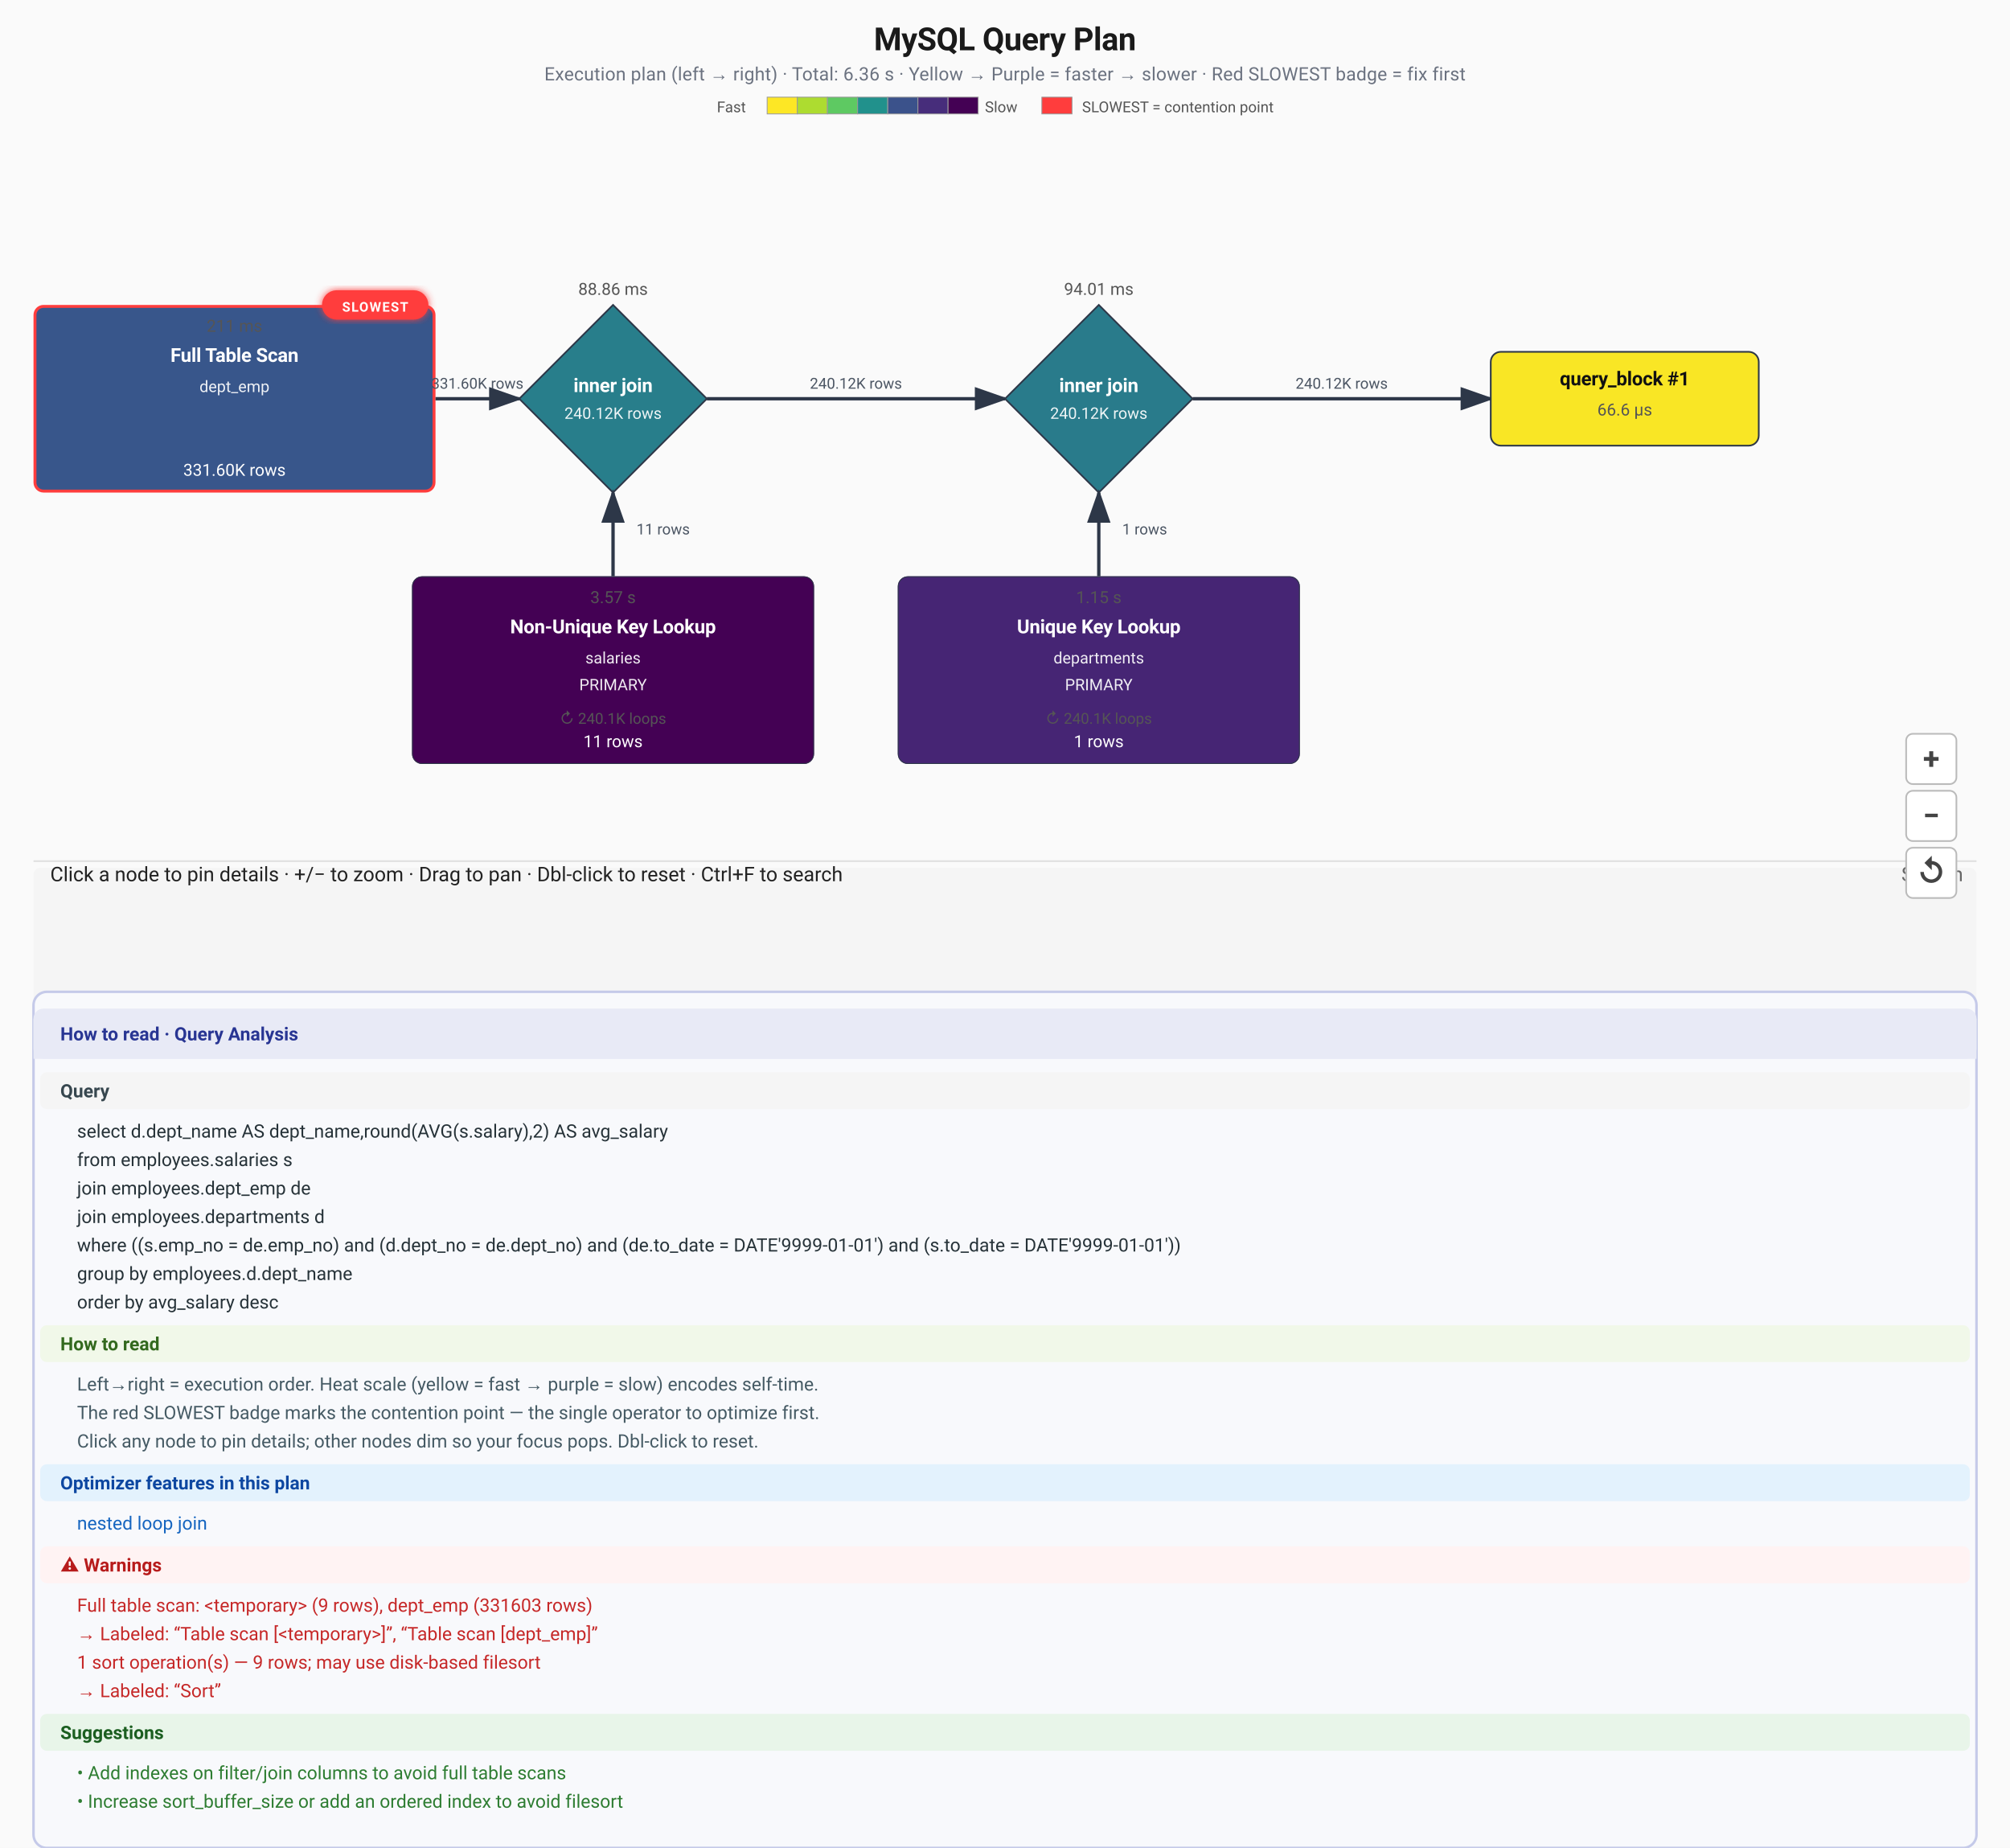
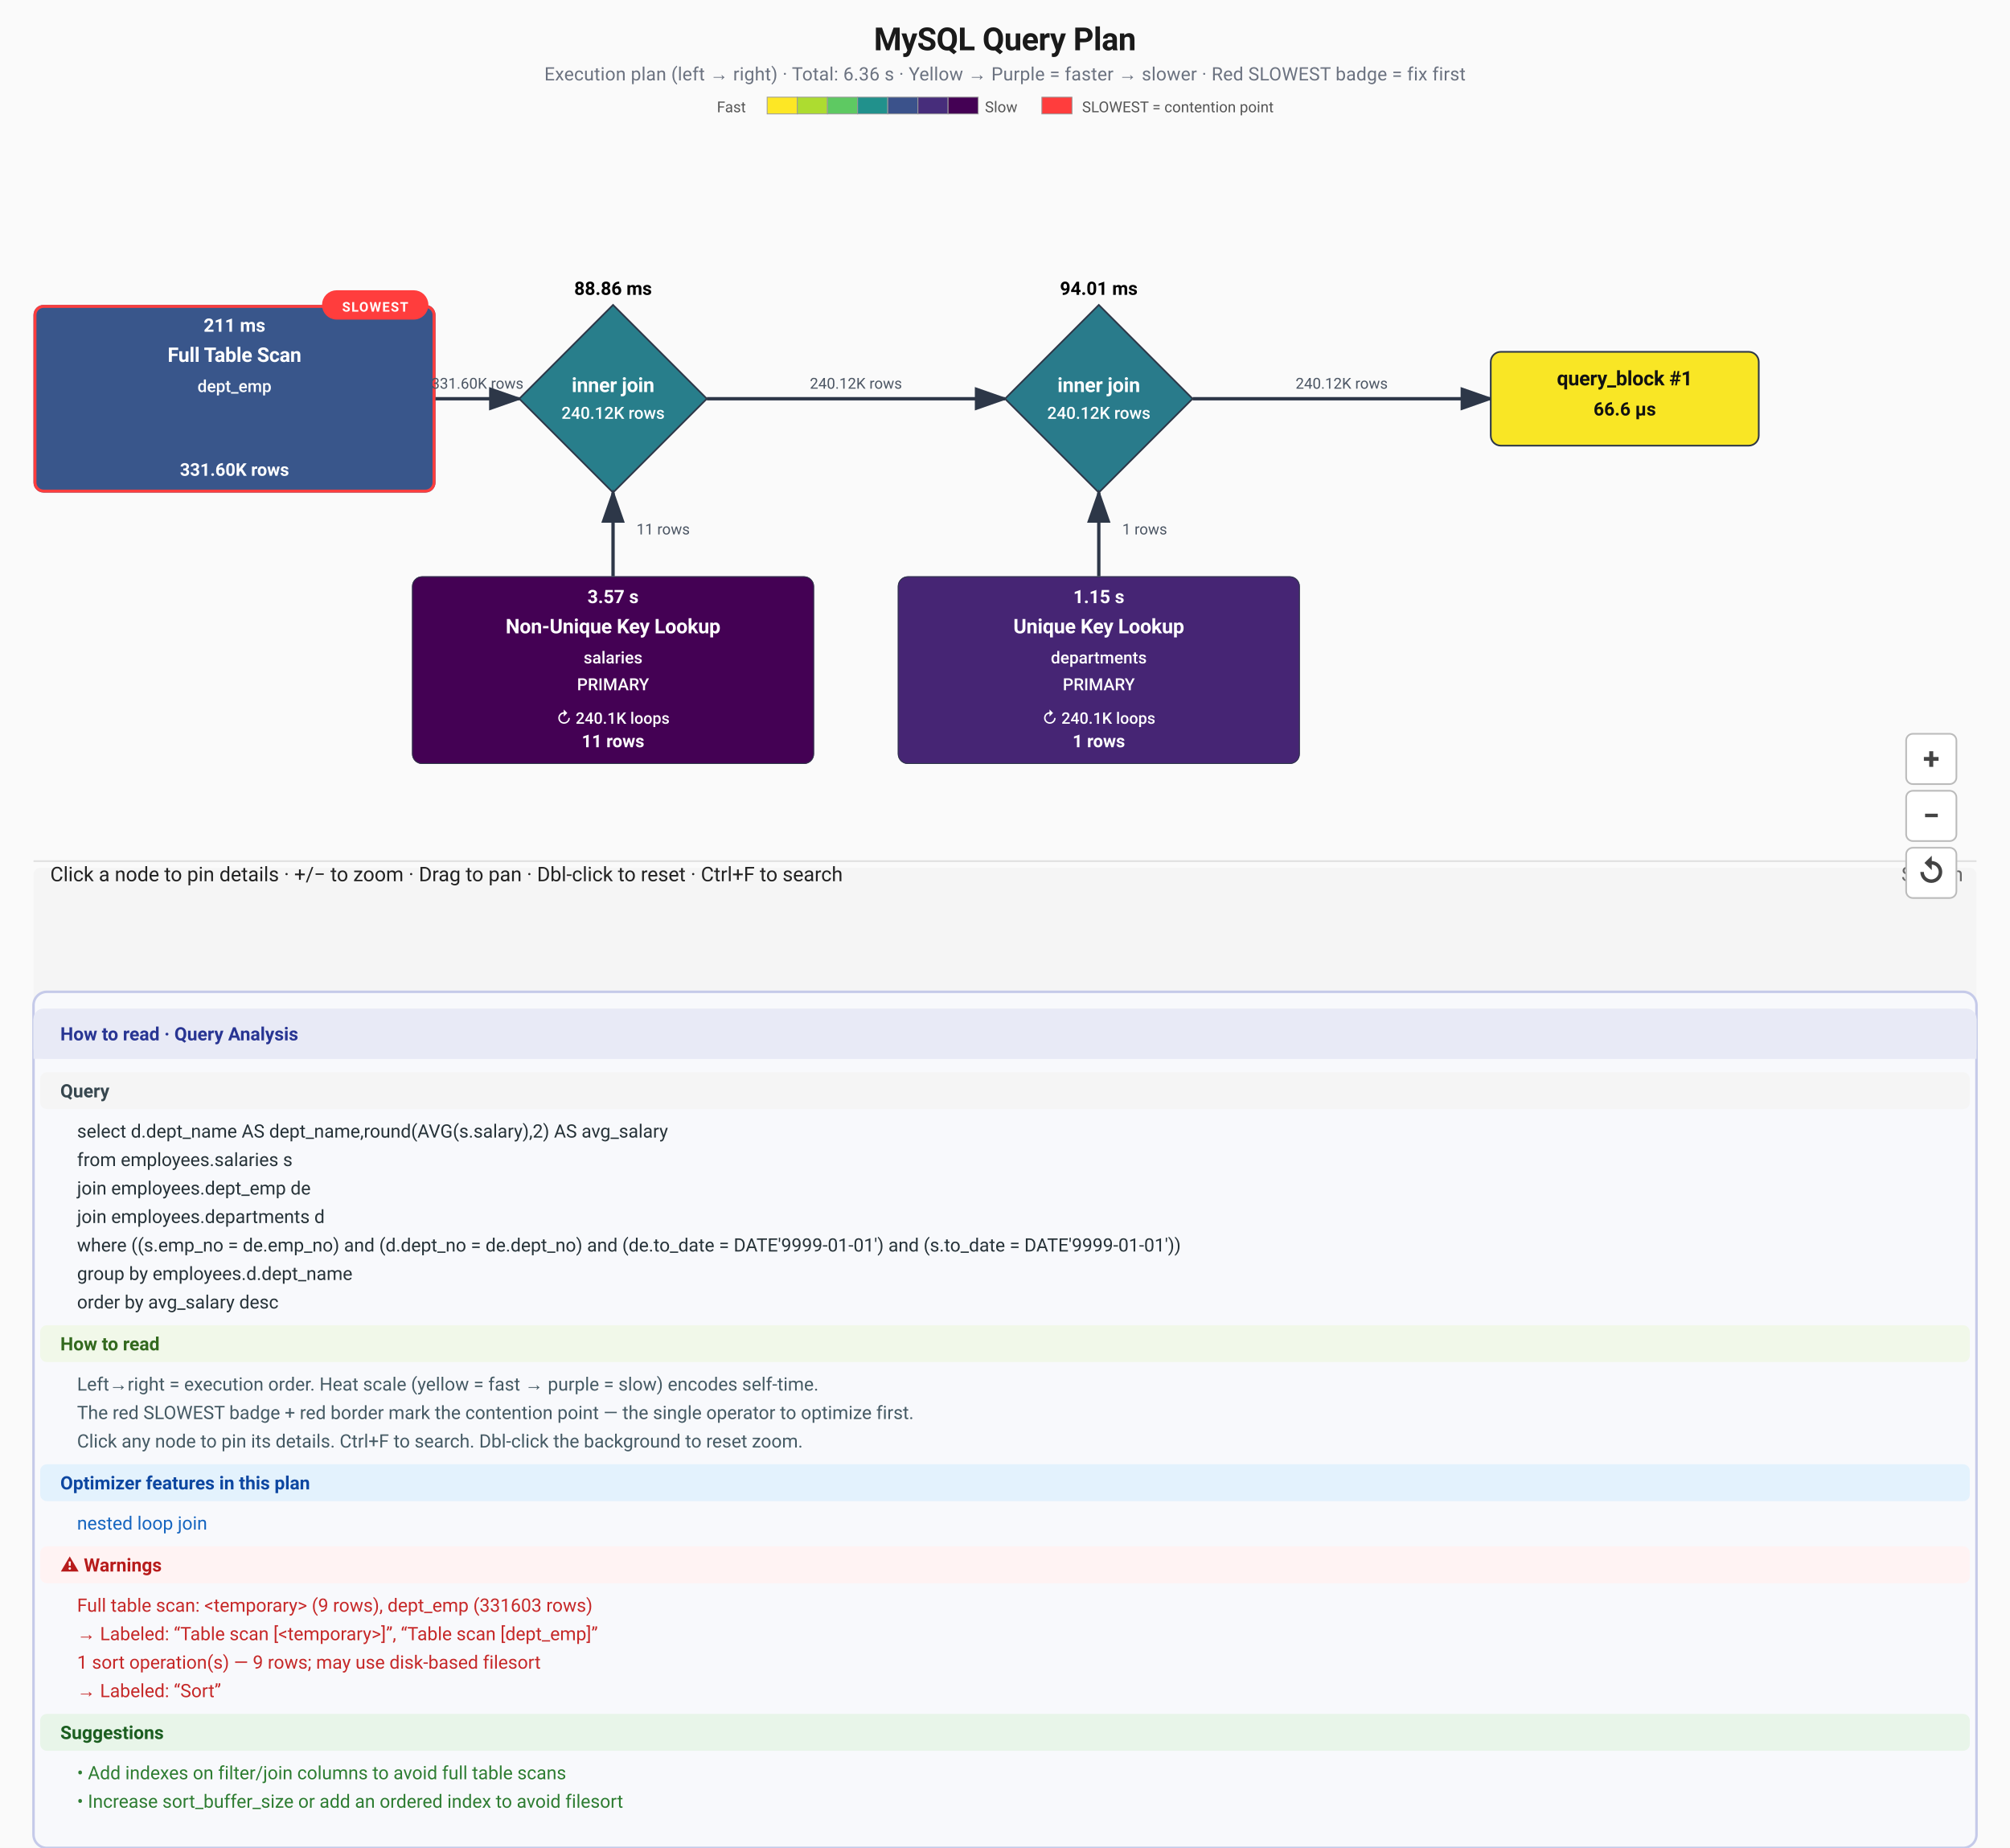
<svg xmlns="http://www.w3.org/2000/svg" version="1.1" width="1200" height="1103" viewBox="0 0 1200 1103" style="max-width: 100%; height: auto;">
  <defs>
    <marker id="arrowhead" markerWidth="10" markerHeight="7" refX="9" refY="3.5" orient="auto">
      <polygon points="0 0, 10 3.5, 0 7" fill="#2d3748" />
    </marker>
-     <filter id="hotspot-glow" x="-30%" y="-30%" width="160%" height="160%">
-       <feGaussianBlur stdDeviation="2.2" result="blur" />
-       <feMerge>
-         <feMergeNode in="blur" />
-         <feMergeNode in="SourceGraphic" />
-       </feMerge>
-     </filter>
    <clipPath id="diagram-clip">
      <rect x="0" y="0" width="1200" height="584" />
    </clipPath>
  </defs>
  <style>
  text { font-family: -apple-system, BlinkMacSystemFont, "Segoe UI", Roboto, "Helvetica Neue", Arial, sans-serif; font-size: 11px; -webkit-font-smoothing: antialiased; }
  .title { font-size: 19px; font-weight: 650; letter-spacing: -0.2px; fill: #1a1a1a; }
  .subtitle { font-size: 11px; fill: #6b7280; letter-spacing: 0.1px; }
-   .cost { font-size: 10px; fill: #555; }
-   .node-label { font-weight: 600; font-size: 11.5px; letter-spacing: -0.1px; }
-   .node-sublabel { font-size: 9.5px; fill-opacity: 0.92; }
-   .row-count { font-size: 10px; }
+   .cost { font-size: 11px; font-weight: 600; }
+   .node-label { font-weight: 700; font-size: 12px; letter-spacing: -0.1px; }
+   .node-sublabel { font-size: 10px; font-weight: 500; }
+   .row-count { font-size: 10.5px; font-weight: 600; }
  .arrow-label { font-size: 9px; fill: #4b5563; }
  .legend-label { font-size: 9px; fill: #555; }
  .diagram-node { cursor: pointer; }
-   .diagram-node:hover rect, .diagram-node:hover polygon { opacity: 0.9; stroke-width: 2; }
+   .diagram-node:hover rect, .diagram-node:hover polygon { stroke-width: 2.5; }
  .badge-covering { font-size: 8px; fill: #1b5e20; font-weight: bold; }
-   .loops-line { font-size: 9px; fill: #555; }
+   .loops-line { font-size: 9.5px; font-weight: 500; }
  .details-line { font-size: 12px; fill: #222; user-select: text; -webkit-user-select: text; cursor: text; }
  .details-line.dim { fill: #999; }
  #search { font-size: 12px; fill: #666; cursor: pointer; }
  #search:hover { fill: #000; }
  .diagram-node.dim { opacity: 0.25; }
-   .diagram-node.hotspot rect, .diagram-node.hotspot polygon { stroke: #ff3d3d; stroke-width: 3.5; filter: url(#hotspot-glow); }
-   .diagram-node.hotspot.dim { opacity: 1; }
-   .diagram-node.pinned.dim { opacity: 1; }
+   .diagram-node.hotspot rect, .diagram-node.hotspot polygon { stroke: #ff3d3d; stroke-width: 3.5; }
  .diagram-node.pinned rect, .diagram-node.pinned polygon { stroke: #e600e6 !important; stroke-width: 3; }
  .hotspot-badge rect { fill: #ff3d3d; }
  .hotspot-badge text { fill: #fff; font-size: 8px; font-weight: 700; letter-spacing: 0.6px; }
  .zoom-controls { cursor: pointer; }
  .zoom-btn rect { fill: #fff; stroke: #bbb; stroke-width: 1; rx: 4; }
  .zoom-btn:hover rect { fill: #f0f0f0; stroke: #888; }
  .zoom-btn text { font-size: 18px; font-weight: bold; fill: #444; user-select: none; pointer-events: none; }
  .zoom-btn:hover text { fill: #111; }
</style>
  <rect width="100%" height="100%" fill="#fafafa" />
  <text x="600.0" y="30" text-anchor="middle" class="title">MySQL Query Plan</text>
  <text x="600.0" y="48" text-anchor="middle" class="subtitle">Execution plan (left → right)  ·  Total: 6.36 s  ·  Yellow → Purple = faster → slower  ·  Red SLOWEST badge = fix first</text>
  <g id="diagram-legend">
    <text x="428.0" y="67" class="legend-label">Fast</text>
    <rect x="458.0" y="58" width="18" height="10" fill="#fde725" stroke="#999" stroke-width="0.5" />
    <rect x="476.0" y="58" width="18" height="10" fill="#addc30" stroke="#999" stroke-width="0.5" />
    <rect x="494.0" y="58" width="18" height="10" fill="#5ec962" stroke="#999" stroke-width="0.5" />
    <rect x="512.0" y="58" width="18" height="10" fill="#21918c" stroke="#999" stroke-width="0.5" />
    <rect x="530.0" y="58" width="18" height="10" fill="#3b528b" stroke="#999" stroke-width="0.5" />
    <rect x="548.0" y="58" width="18" height="10" fill="#472d7b" stroke="#999" stroke-width="0.5" />
    <rect x="566.0" y="58" width="18" height="10" fill="#440154" stroke="#999" stroke-width="0.5" />
    <text x="588.0" y="67" class="legend-label">Slow</text>
    <rect x="622.0" y="58" width="18" height="10" fill="#ff3d3d" stroke="#999" stroke-width="0.5" />
    <text x="646.0" y="67" class="legend-label">SLOWEST = contention point</text>
  </g>
  <line x1="20" y1="514" x2="1180" y2="514" stroke="#e0e0e0" stroke-width="1" />
  <rect x="20" y="518" width="1160" height="112" fill="#f5f5f5" rx="4" />
  <text id="search" x="1172" y="526" text-anchor="end">Search</text>
  <text id="details-l0" x="30" y="526" text-anchor="start" class="details-line">Click a node to pin details  ·  +/− to zoom  ·  Drag to pan  ·  Dbl-click to reset  ·  Ctrl+F to search</text>
  <text id="details-l1" x="30" y="542" text-anchor="start" class="details-line" />
  <text id="details-l2" x="30" y="558" text-anchor="start" class="details-line" />
  <text id="details-l3" x="30" y="574" text-anchor="start" class="details-line" />
  <text id="details-l4" x="30" y="590" text-anchor="start" class="details-line" />
  <text id="details-l5" x="30" y="606" text-anchor="start" class="details-line" />
  <g id="diagram-content" clip-path="url(#diagram-clip)">
    <g class="diagram-node hotspot" data-info="Table scan on de  ·  Total: 211 ms  ·  Cost: 33298.55  ·  Rows: 331.60K  ·  Loops: 1  ·  Table: dept_emp  ·  Est.rows: 331143  ·  ⚠ In Query Analysis: Full table scan: &lt;temporary&gt; (9 rows), dept_emp (331603 rows)" data-analysis-msg="Full table scan: &lt;temporary&gt; (9 rows), dept_emp (331603 rows)">
      <defs>
        <clipPath id="clipbox-0">
          <rect x="20" y="182" width="240" height="112" rx="6" ry="6" />
        </clipPath>
      </defs>
      <g clip-path="url(#clipbox-0)">
        <rect x="20" y="182" width="240" height="112" fill="#39568b" stroke="#2d3748" stroke-width="1" rx="6" ry="6" />
        <text x="140.0" y="198" text-anchor="middle" class="cost" fill="#ffffff">211 ms</text>
        <text x="140.0" y="216" text-anchor="middle" class="node-label" fill="#ffffff">Full Table Scan</text>
        <text x="140.0" y="234" text-anchor="middle" class="node-sublabel" fill="#ffffff">dept_emp</text>
        <text x="140.0" y="284" text-anchor="middle" class="row-count" fill="#ffffff">331.60K rows</text>
      </g>
      <g class="hotspot-badge">
        <rect x="194" y="175.0" width="60" height="14" rx="7" ry="7" />
        <text x="224.0" y="186.0" text-anchor="middle">SLOWEST</text>
      </g>
    </g>
    <line x1="260" y1="238.0" x2="310" y2="238.0" stroke="#2d3748" stroke-width="2" marker-end="url(#arrowhead)" />
    <text x="285.0" y="232.0" text-anchor="middle" class="arrow-label">331.60K rows</text>
    <g class="diagram-node" data-info="Nested loop inner join  ·  Total: 4.38 s  ·  Self: 88.86 ms  ·  Cost: 49571.30  ·  Rows: 240.12K  ·  Loops: 1  ·  Est.rows: 3311">
      <text x="366" y="176.0" text-anchor="middle" class="cost">88.86 ms</text>
      <polygon points="366,182.0 422,238.0 366,294.0 310,238.0" fill="#287e8b" stroke="#2d3748" stroke-width="1" />
      <text x="366" y="234.0" text-anchor="middle" class="node-label" fill="#ffffff">inner join</text>
      <text x="366" y="250.0" text-anchor="middle" class="node-sublabel" fill="#ffffff">240.12K rows</text>
    </g>
    <g class="diagram-node" data-info="Ran 240.1K times (e.g. inner side of nested loop).  ·  —  ·  Index lookup on s using PRIMARY (emp_no=de.emp_no)  ·  Total: 3.57 s  ·  Cost: 0.39  ·  Rows: 11  ·  Loops: 240124  ·  Table: salaries  ·  Index: PRIMARY  ·  Est.rows: 1  ·  Covering: no">
      <defs>
        <clipPath id="clipbox-1">
          <rect x="246.0" y="344" width="240" height="112" rx="6" ry="6" />
        </clipPath>
      </defs>
      <g clip-path="url(#clipbox-1)">
        <rect x="246.0" y="344" width="240" height="112" fill="#440154" stroke="#2d3748" stroke-width="1" rx="6" ry="6" />
        <text x="366.0" y="360" text-anchor="middle" class="cost" fill="#ffffff">3.57 s</text>
        <text x="366.0" y="378" text-anchor="middle" class="node-label" fill="#ffffff">Non-Unique Key Lookup</text>
        <text x="366.0" y="396" text-anchor="middle" class="node-sublabel" fill="#ffffff">salaries</text>
        <text x="366.0" y="412" text-anchor="middle" class="node-sublabel" fill="#ffffff">PRIMARY</text>
        <text x="366.0" y="432" text-anchor="middle" class="loops-line" fill="#ffffff">↻ 240.1K loops</text>
        <text x="366.0" y="446" text-anchor="middle" class="row-count" fill="#ffffff">11 rows</text>
      </g>
    </g>
    <line x1="366" y1="344" x2="366" y2="294.0" stroke="#2d3748" stroke-width="2" marker-end="url(#arrowhead)" />
    <text x="380" y="319.0" text-anchor="start" class="arrow-label">11 rows</text>
    <line x1="422" y1="238.0" x2="600" y2="238.0" stroke="#2d3748" stroke-width="2" marker-end="url(#arrowhead)" />
    <text x="511.0" y="232.0" text-anchor="middle" class="arrow-label">240.12K rows</text>
    <g class="diagram-node" data-info="Nested loop inner join  ·  Total: 5.62 s  ·  Self: 94.01 ms  ·  Cost: 53213.88  ·  Rows: 240.12K  ·  Loops: 1  ·  Est.rows: 3311">
      <text x="656" y="176.0" text-anchor="middle" class="cost">94.01 ms</text>
      <polygon points="656,182.0 712,238.0 656,294.0 600,238.0" fill="#297b8b" stroke="#2d3748" stroke-width="1" />
      <text x="656" y="234.0" text-anchor="middle" class="node-label" fill="#ffffff">inner join</text>
      <text x="656" y="250.0" text-anchor="middle" class="node-sublabel" fill="#ffffff">240.12K rows</text>
    </g>
    <g class="diagram-node" data-info="Ran 240.1K times (e.g. inner side of nested loop).  ·  —  ·  Single-row index lookup on d using PRIMARY (dept_no=de.dept_no)  ·  Total: 1.15 s  ·  Cost: 1.00  ·  Rows: 1  ·  Loops: 240124  ·  Table: departments  ·  Index: PRIMARY  ·  Est.rows: 1  ·  Covering: no">
      <defs>
        <clipPath id="clipbox-2">
          <rect x="536.0" y="344" width="240" height="112" rx="6" ry="6" />
        </clipPath>
      </defs>
      <g clip-path="url(#clipbox-2)">
        <rect x="536.0" y="344" width="240" height="112" fill="#462574" stroke="#2d3748" stroke-width="1" rx="6" ry="6" />
        <text x="656.0" y="360" text-anchor="middle" class="cost" fill="#ffffff">1.15 s</text>
        <text x="656.0" y="378" text-anchor="middle" class="node-label" fill="#ffffff">Unique Key Lookup</text>
        <text x="656.0" y="396" text-anchor="middle" class="node-sublabel" fill="#ffffff">departments</text>
        <text x="656.0" y="412" text-anchor="middle" class="node-sublabel" fill="#ffffff">PRIMARY</text>
        <text x="656.0" y="432" text-anchor="middle" class="loops-line" fill="#ffffff">↻ 240.1K loops</text>
        <text x="656.0" y="446" text-anchor="middle" class="row-count" fill="#ffffff">1 rows</text>
      </g>
    </g>
    <line x1="656" y1="344" x2="656" y2="294.0" stroke="#2d3748" stroke-width="2" marker-end="url(#arrowhead)" />
    <text x="670" y="319.0" text-anchor="start" class="arrow-label">1 rows</text>
    <line x1="712" y1="238.0" x2="890" y2="238.0" stroke="#2d3748" stroke-width="2" marker-end="url(#arrowhead)" />
    <text x="801.0" y="232.0" text-anchor="middle" class="arrow-label">240.12K rows</text>
    <g class="diagram-node" data-info="Total: 6.36 s">
      <rect x="890" y="210.0" width="160" height="56" fill="#f9e625" stroke="#2d3748" stroke-width="1" rx="6" />
      <text x="970.0" y="230.0" text-anchor="middle" class="node-label" fill="#111111">query_block #1</text>
      <text x="970.0" y="248.0" text-anchor="middle" class="cost" fill="#111111">66.6 µs</text>
    </g>
  </g>
  <g class="zoom-controls">
    <g class="zoom-btn" id="zoom-in">
      <rect x="1138" y="438" width="30" height="30" />
      <text x="1153.0" y="459.0" text-anchor="middle">+</text>
    </g>
    <g class="zoom-btn" id="zoom-out">
      <rect x="1138" y="472" width="30" height="30" />
      <text x="1153.0" y="493.0" text-anchor="middle">−</text>
    </g>
    <g class="zoom-btn" id="zoom-reset">
      <rect x="1138" y="506" width="30" height="30" />
      <text x="1153.0" y="527.0" text-anchor="middle">↺</text>
    </g>
  </g>
  <rect x="20" y="592" width="1160" height="511" fill="#f8f9fc" stroke="#c5cae9" stroke-width="1.5" rx="8" />
  <rect x="20" y="602" width="1160" height="30" fill="#e8eaf6" rx="6" />
  <rect x="20" y="608" width="1160" height="24" fill="#e8eaf6" />
  <text x="36" y="621" font-family="Arial,sans-serif" font-size="13" font-weight="bold" fill="#283593">How to read · Query Analysis</text>
  <rect x="24" y="640" width="1152" height="22" fill="#f5f5f5" rx="4" />
  <text x="36" y="655" font-family="Arial,sans-serif" font-size="11" font-weight="bold" fill="#37474f">Query</text>
  <text x="46" y="679" font-family="Courier New,Courier,monospace" font-size="11" fill="#263238">select d.dept_name AS dept_name,round(AVG(s.salary),2) AS avg_salary</text>
  <text x="46" y="696" font-family="Courier New,Courier,monospace" font-size="11" fill="#263238">from employees.salaries s</text>
  <text x="46" y="713" font-family="Courier New,Courier,monospace" font-size="11" fill="#263238">  join employees.dept_emp de</text>
  <text x="46" y="730" font-family="Courier New,Courier,monospace" font-size="11" fill="#263238">  join employees.departments d</text>
  <text x="46" y="747" font-family="Courier New,Courier,monospace" font-size="11" fill="#263238">where ((s.emp_no = de.emp_no) and (d.dept_no = de.dept_no) and (de.to_date = DATE'9999-01-01') and (s.to_date = DATE'9999-01-01'))</text>
  <text x="46" y="764" font-family="Courier New,Courier,monospace" font-size="11" fill="#263238">group by employees.d.dept_name</text>
  <text x="46" y="781" font-family="Courier New,Courier,monospace" font-size="11" fill="#263238">order by avg_salary desc</text>
  <rect x="24" y="791" width="1152" height="22" fill="#f1f8e9" rx="4" />
  <text x="36" y="806" font-family="Arial,sans-serif" font-size="11" font-weight="bold" fill="#33691e">How to read</text>
  <text x="46" y="830" font-family="Arial,sans-serif" font-size="11" fill="#455a64">Left→right = execution order. Heat scale (yellow = fast → purple = slow) encodes self-time.</text>
-   <text x="46" y="847" font-family="Arial,sans-serif" font-size="11" fill="#455a64">The red SLOWEST badge marks the contention point — the single operator to optimize first.</text>
-   <text x="46" y="864" font-family="Arial,sans-serif" font-size="11" fill="#455a64">Click any node to pin details; other nodes dim so your focus pops. Dbl-click to reset.</text>
+   <text x="46" y="847" font-family="Arial,sans-serif" font-size="11" fill="#455a64">The red SLOWEST badge + red border mark the contention point — the single operator to optimize first.</text>
+   <text x="46" y="864" font-family="Arial,sans-serif" font-size="11" fill="#455a64">Click any node to pin its details. Ctrl+F to search. Dbl-click the background to reset zoom.</text>
  <rect x="24" y="874" width="1152" height="22" fill="#e3f2fd" rx="4" />
  <text x="36" y="889" font-family="Arial,sans-serif" font-size="11" font-weight="bold" fill="#0d47a1">Optimizer features in this plan</text>
  <text x="46" y="913" font-family="Arial,sans-serif" font-size="11" fill="#1565c0">nested loop join</text>
  <rect x="24" y="923" width="1152" height="22" fill="#fff3f3" rx="4" />
  <text x="36" y="938" font-family="Arial,sans-serif" font-size="11" font-weight="bold" fill="#b71c1c">⚠  Warnings</text>
  <text x="46" y="962" font-family="Arial,sans-serif" font-size="11" fill="#c62828">Full table scan: &lt;temporary&gt; (9 rows), dept_emp (331603 rows)</text>
  <text x="46" y="979" font-family="Arial,sans-serif" font-size="11" fill="#c62828">→ Labeled: “Table scan [&lt;temporary&gt;]”, “Table scan [dept_emp]”</text>
  <text x="46" y="996" font-family="Arial,sans-serif" font-size="11" fill="#c62828">1 sort operation(s) — 9 rows; may use disk-based filesort</text>
  <text x="46" y="1013" font-family="Arial,sans-serif" font-size="11" fill="#c62828">→ Labeled: “Sort”</text>
  <rect x="24" y="1023" width="1152" height="22" fill="#e8f5e9" rx="4" />
  <text x="36" y="1038" font-family="Arial,sans-serif" font-size="11" font-weight="bold" fill="#1b5e20">Suggestions</text>
  <text x="46" y="1062" font-family="Arial,sans-serif" font-size="11" fill="#2e7d32">•  Add indexes on filter/join columns to avoid full table scans</text>
  <text x="46" y="1079" font-family="Arial,sans-serif" font-size="11" fill="#2e7d32">•  Increase sort_buffer_size or add an ordered index to avoid filesort</text>
</svg>
